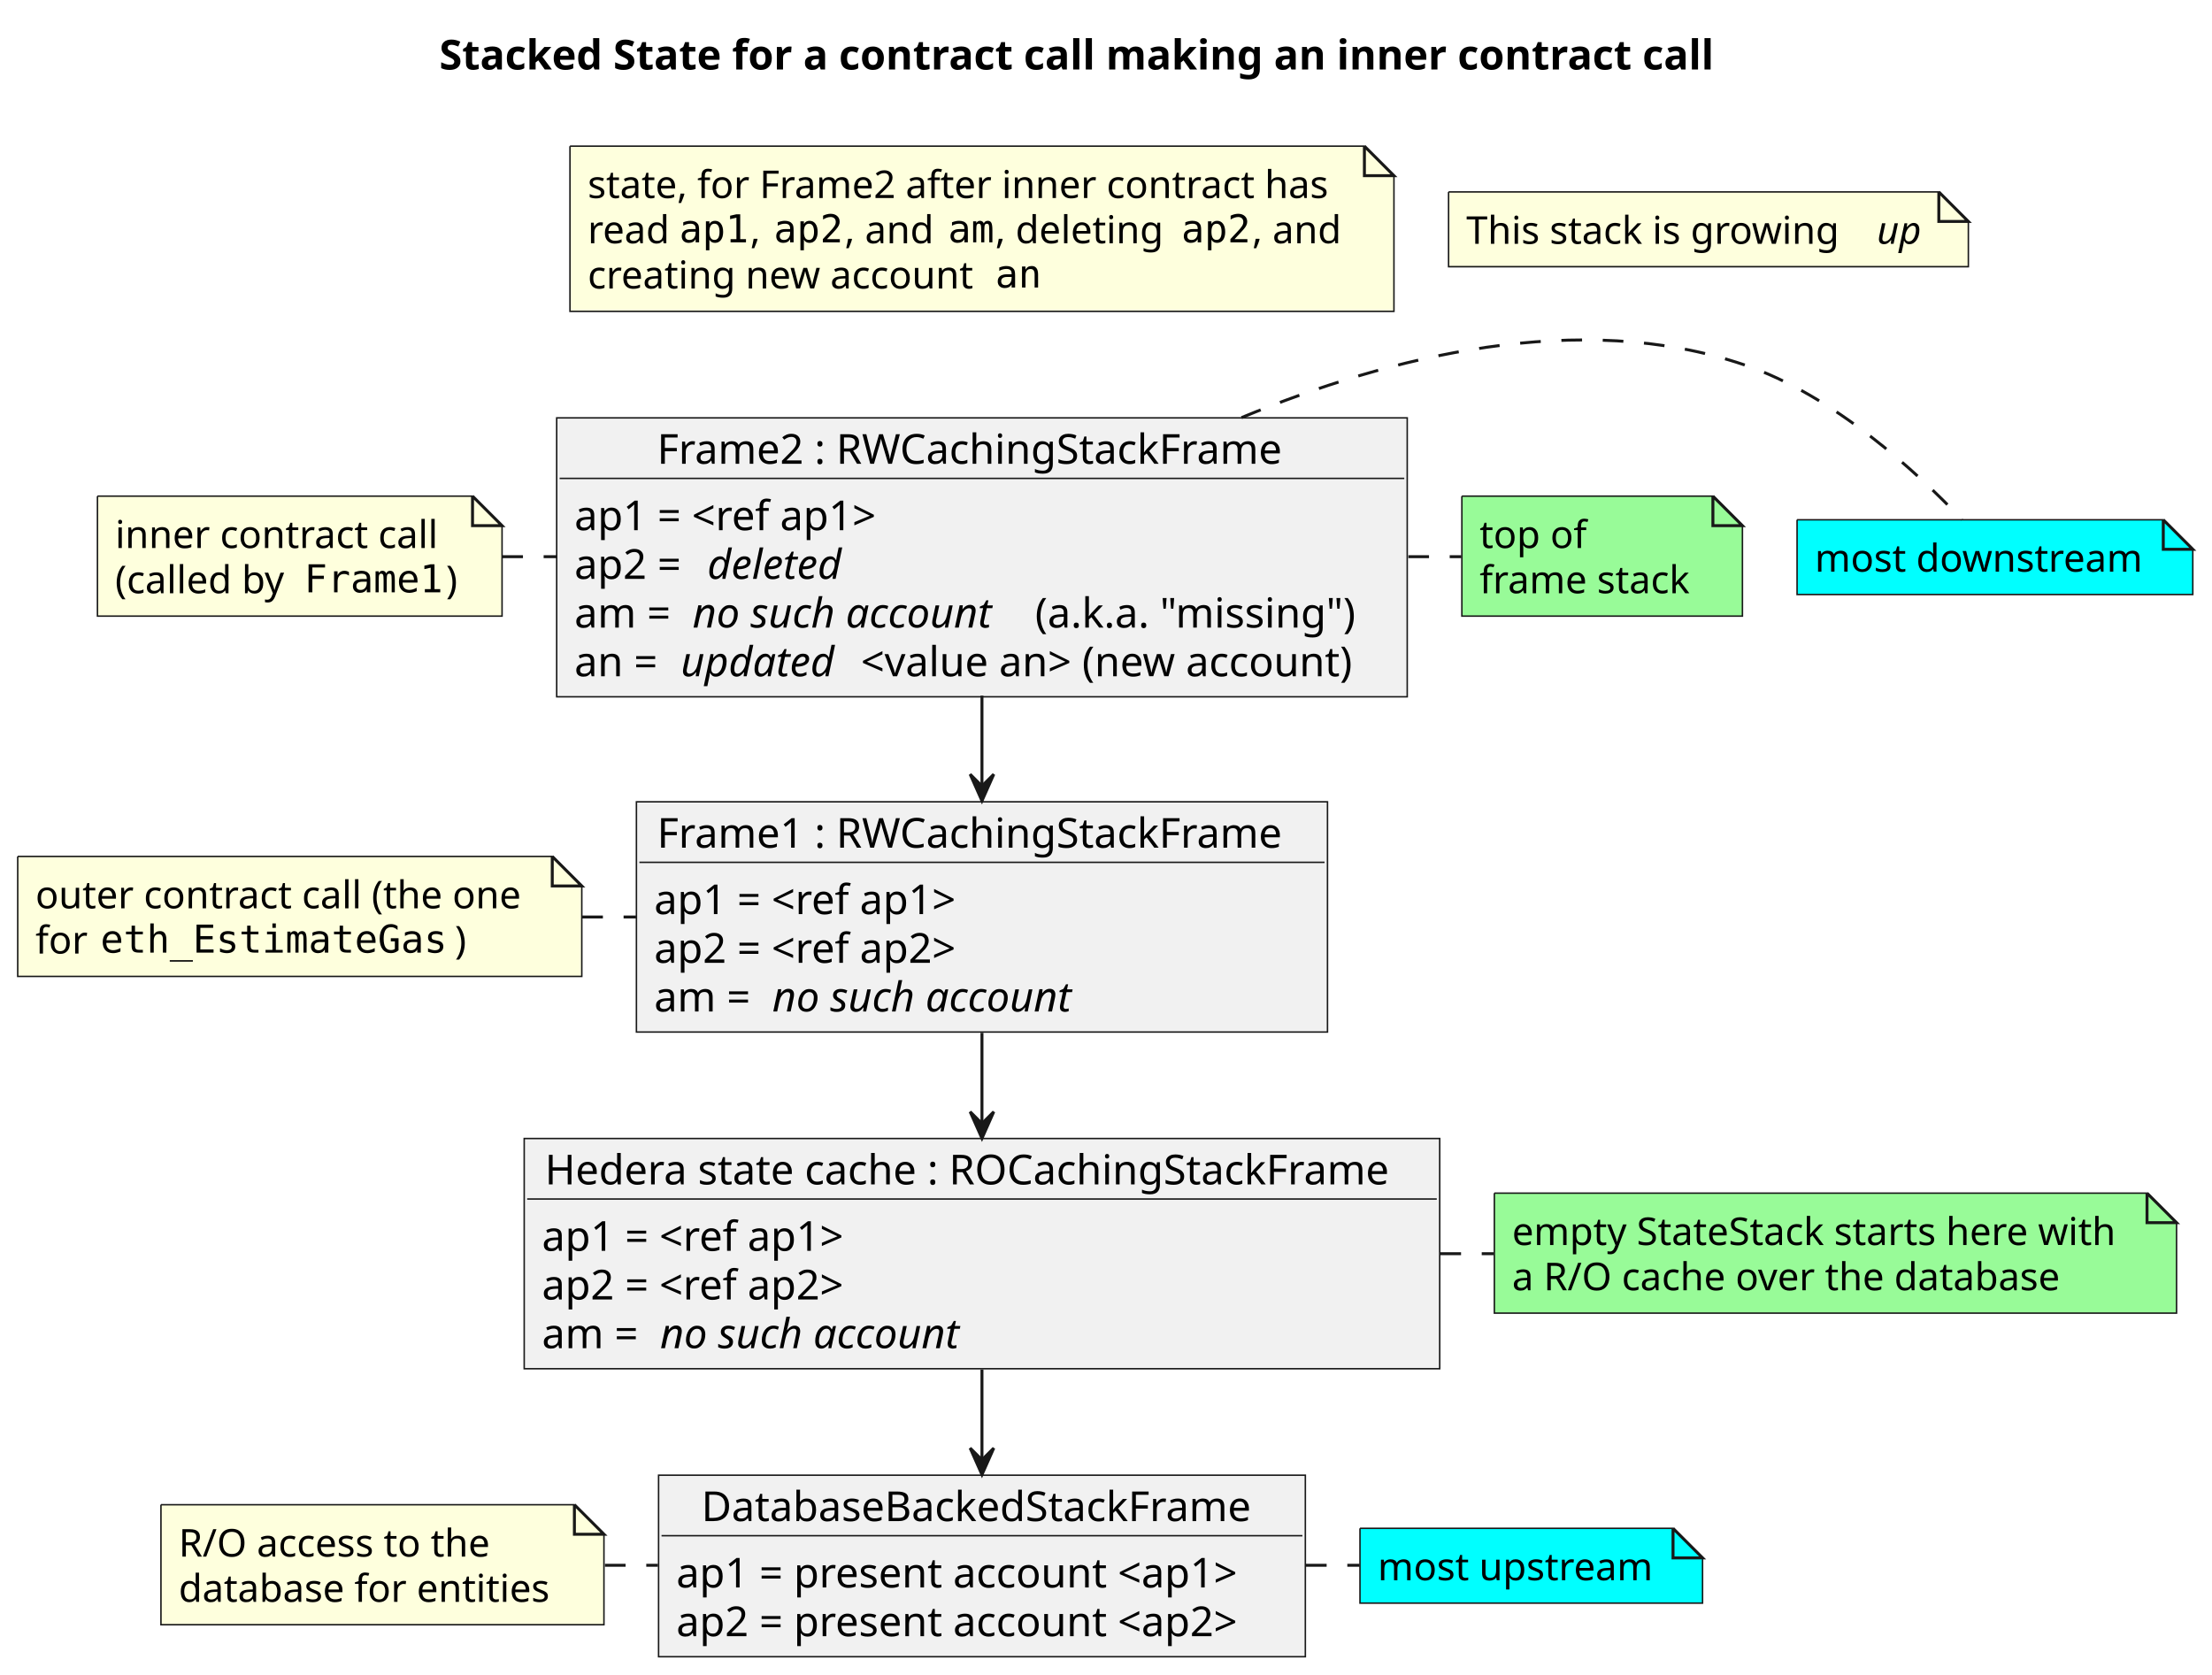
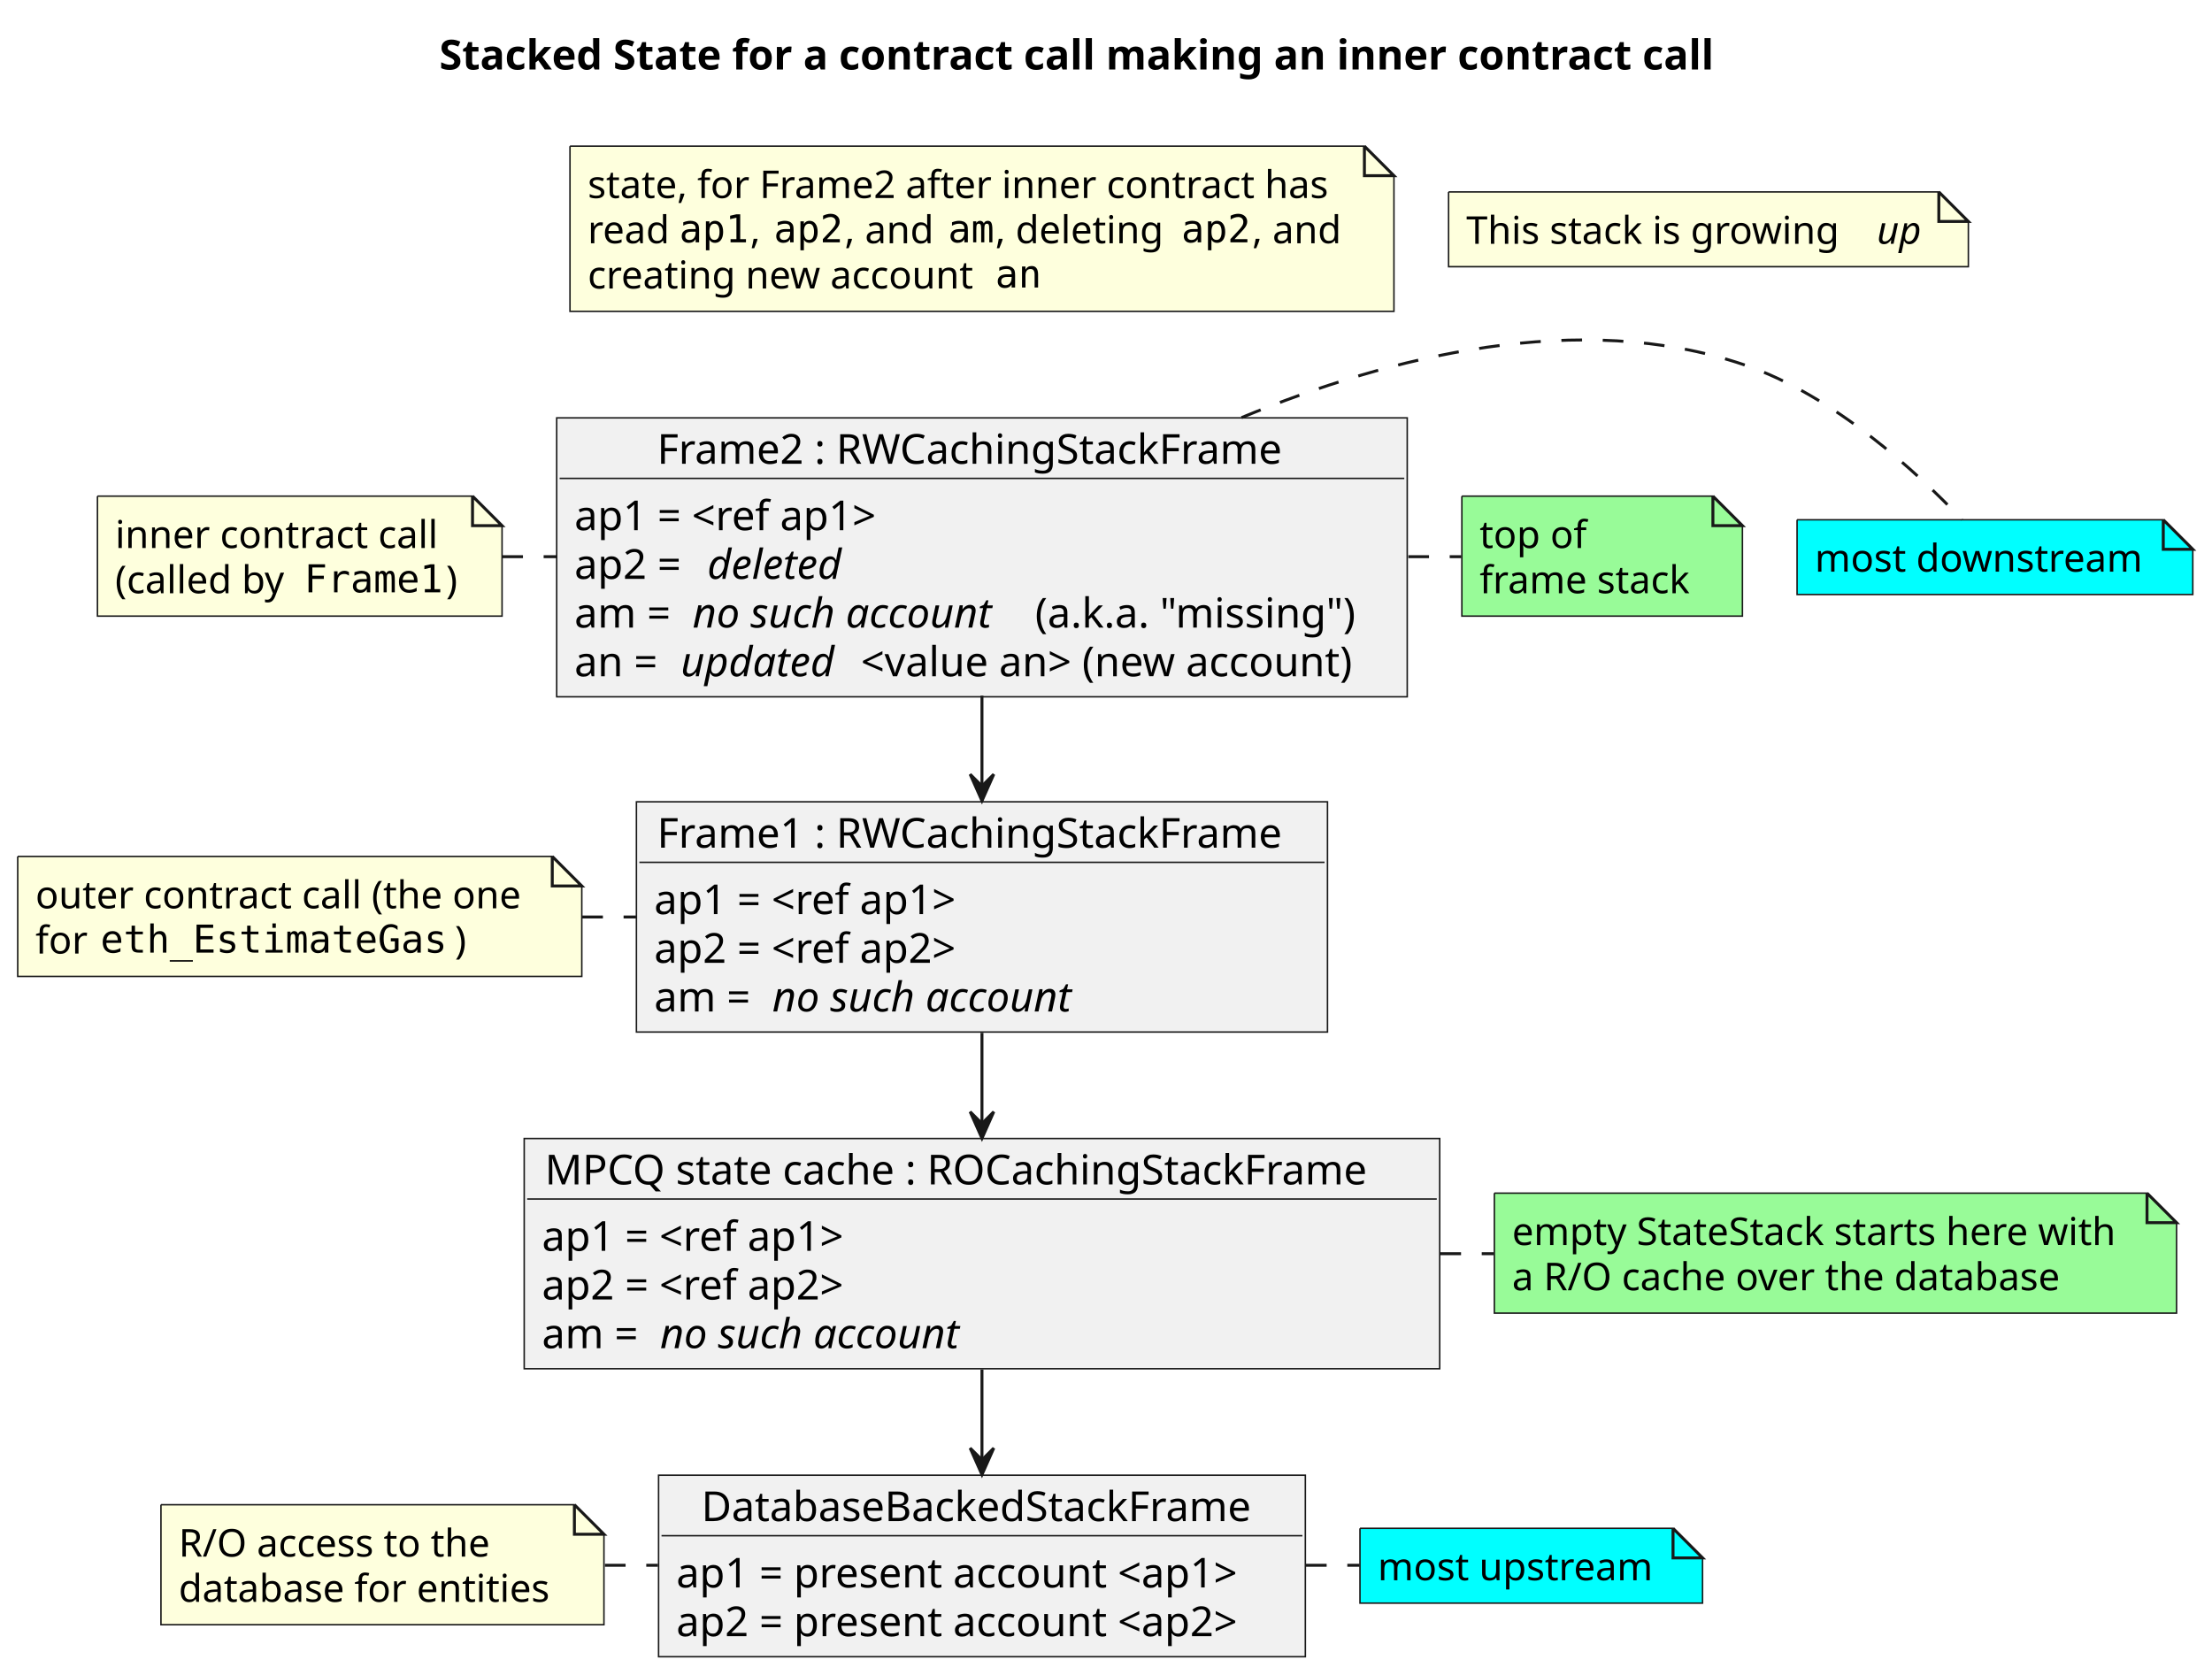
<svg xmlns="http://www.w3.org/2000/svg" contentStyleType="text/css" height="567px" preserveAspectRatio="none" style="width:749px;height:567px;background:#FFFFFF;" version="1.1" viewBox="0 0 749 567" width="749px" zoomAndPan="magnify">
  <defs />
  <g>
    <text fill="#000000" font-family="sans-serif" font-size="14" font-weight="bold" lengthAdjust="spacing" textLength="444" x="148.75" y="23.535">Stacked State for a contract call making an inner contract call</text>
    <g id="elem_Frame2">
      <rect fill="#F1F1F1" height="94.441" style="stroke:#181818;stroke-width:0.5;" width="288" x="188.5" y="141.488" />
      <text fill="#000000" font-family="sans-serif" font-size="14" lengthAdjust="spacing" textLength="220" x="222.5" y="157.023">Frame2 : RWCachingStackFrame</text>
      <line style="stroke:#181818;stroke-width:0.5;" x1="189.5" x2="475.5" y1="161.977" y2="161.977" />
      <text fill="#000000" font-family="sans-serif" font-size="14" lengthAdjust="spacing" textLength="116" x="194.5" y="179.512">ap1 = &lt;ref ap1&gt;</text>
      <text fill="#000000" font-family="sans-serif" font-size="14" lengthAdjust="spacing" textLength="41" x="194.5" y="196">ap2 =</text>
      <text fill="#000000" font-family="sans-serif" font-size="14" font-style="italic" lengthAdjust="spacing" textLength="51" x="239.5" y="196">deleted</text>
      <text fill="#000000" font-family="sans-serif" font-size="14" lengthAdjust="spacing" textLength="36" x="194.5" y="212.488">am =</text>
      <text fill="#000000" font-family="sans-serif" font-size="14" font-style="italic" lengthAdjust="spacing" textLength="112" x="234.5" y="212.488">no such account</text>
      <text fill="#000000" font-family="sans-serif" font-size="14" lengthAdjust="spacing" textLength="113" x="350.5" y="212.488">(a.k.a. "missing")</text>
      <text fill="#000000" font-family="sans-serif" font-size="14" lengthAdjust="spacing" textLength="32" x="194.5" y="228.977">an =</text>
      <text fill="#000000" font-family="sans-serif" font-size="14" font-style="italic" lengthAdjust="spacing" textLength="57" x="230.5" y="228.977">updated</text>
      <text fill="#000000" font-family="sans-serif" font-size="14" lengthAdjust="spacing" textLength="179" x="291.5" y="228.977">&lt;value an&gt; (new account)</text>
    </g>
    <g id="elem_Frame1">
      <rect fill="#F1F1F1" height="77.953" style="stroke:#181818;stroke-width:0.5;" width="234" x="215.5" y="271.488" />
      <text fill="#000000" font-family="sans-serif" font-size="14" lengthAdjust="spacing" textLength="220" x="222.5" y="287.023">Frame1 : RWCachingStackFrame</text>
      <line style="stroke:#181818;stroke-width:0.5;" x1="216.5" x2="448.5" y1="291.977" y2="291.977" />
      <text fill="#000000" font-family="sans-serif" font-size="14" lengthAdjust="spacing" textLength="116" x="221.5" y="309.512">ap1 = &lt;ref ap1&gt;</text>
      <text fill="#000000" font-family="sans-serif" font-size="14" lengthAdjust="spacing" textLength="116" x="221.5" y="326">ap2 = &lt;ref ap2&gt;</text>
      <text fill="#000000" font-family="sans-serif" font-size="14" lengthAdjust="spacing" textLength="36" x="221.5" y="342.488">am =</text>
      <text fill="#000000" font-family="sans-serif" font-size="14" font-style="italic" lengthAdjust="spacing" textLength="112" x="261.5" y="342.488">no such account</text>
    </g>
    <g id="elem_ROCache">
      <rect fill="#F1F1F1" height="77.953" style="stroke:#181818;stroke-width:0.5;" width="310" x="177.5" y="385.488" />
-       <text fill="#000000" font-family="sans-serif" font-size="14" lengthAdjust="spacing" textLength="296" x="184.5" y="401.023">Hedera state cache : ROCachingStackFrame</text>
+       <text fill="#000000" font-family="sans-serif" font-size="14" lengthAdjust="spacing" textLength="296" x="184.5" y="401.023">MPCQ state cache : ROCachingStackFrame</text>
      <line style="stroke:#181818;stroke-width:0.5;" x1="178.5" x2="486.5" y1="405.977" y2="405.977" />
      <text fill="#000000" font-family="sans-serif" font-size="14" lengthAdjust="spacing" textLength="116" x="183.5" y="423.512">ap1 = &lt;ref ap1&gt;</text>
      <text fill="#000000" font-family="sans-serif" font-size="14" lengthAdjust="spacing" textLength="116" x="183.5" y="440">ap2 = &lt;ref ap2&gt;</text>
      <text fill="#000000" font-family="sans-serif" font-size="14" lengthAdjust="spacing" textLength="36" x="183.5" y="456.488">am =</text>
      <text fill="#000000" font-family="sans-serif" font-size="14" font-style="italic" lengthAdjust="spacing" textLength="112" x="223.5" y="456.488">no such account</text>
    </g>
    <g id="elem_DBAccess">
      <rect fill="#F1F1F1" height="61.465" style="stroke:#181818;stroke-width:0.5;" width="219" x="223" y="499.488" />
      <text fill="#000000" font-family="sans-serif" font-size="14" lengthAdjust="spacing" textLength="190" x="237.5" y="515.023">DatabaseBackedStackFrame</text>
      <line style="stroke:#181818;stroke-width:0.5;" x1="224" x2="441" y1="519.977" y2="519.977" />
      <text fill="#000000" font-family="sans-serif" font-size="14" lengthAdjust="spacing" textLength="207" x="229" y="537.512">ap1 = present account &lt;ap1&gt;</text>
      <text fill="#000000" font-family="sans-serif" font-size="14" lengthAdjust="spacing" textLength="207" x="229" y="554">ap2 = present account &lt;ap2&gt;</text>
    </g>
    <g id="elem_Title">
      <path d="M193,49.488 L193,105.42 L472,105.42 L472,59.488 L462,49.488 L193,49.488 " fill="#FEFFDD" style="stroke:#181818;stroke-width:0.5;" />
      <path d="M462,49.488 L462,59.488 L472,59.488 L462,49.488 " fill="#FEFFDD" style="stroke:#181818;stroke-width:1.0;" />
      <text fill="#000000" font-family="sans-serif" font-size="13" lengthAdjust="spacing" textLength="258" x="199" y="67.057">state, for Frame2 after inner contract has</text>
      <text fill="#000000" font-family="sans-serif" font-size="13" lengthAdjust="spacing" textLength="27" x="199" y="82.367">read</text>
      <text fill="#000000" font-family="monospace" font-size="13" lengthAdjust="spacing" textLength="24" x="230" y="82.043">ap1</text>
      <text fill="#000000" font-family="sans-serif" font-size="13" lengthAdjust="spacing" textLength="4" x="254" y="82.367">,</text>
      <text fill="#000000" font-family="monospace" font-size="13" lengthAdjust="spacing" textLength="24" x="262" y="82.043">ap2</text>
      <text fill="#000000" font-family="sans-serif" font-size="13" lengthAdjust="spacing" textLength="31" x="286" y="82.367">, and</text>
      <text fill="#000000" font-family="monospace" font-size="13" lengthAdjust="spacing" textLength="16" x="321" y="82.043">am</text>
      <text fill="#000000" font-family="sans-serif" font-size="13" lengthAdjust="spacing" textLength="59" x="337" y="82.367">, deleting</text>
      <text fill="#000000" font-family="monospace" font-size="13" lengthAdjust="spacing" textLength="24" x="400" y="82.043">ap2</text>
      <text fill="#000000" font-family="sans-serif" font-size="13" lengthAdjust="spacing" textLength="31" x="424" y="82.367">, and</text>
      <text fill="#000000" font-family="sans-serif" font-size="13" lengthAdjust="spacing" textLength="134" x="199" y="97.678">creating new account</text>
      <text fill="#000000" font-family="monospace" font-size="13" lengthAdjust="spacing" textLength="16" x="337" y="97.354">an</text>
    </g>
    <g id="elem_GMN11">
      <path d="M608.5,175.988 L608.5,201.299 L742.5,201.299 L742.5,185.988 L732.5,175.988 L608.5,175.988 " fill="#00FFFF" style="stroke:#181818;stroke-width:0.5;" />
      <path d="M732.5,175.988 L732.5,185.988 L742.5,185.988 L732.5,175.988 " fill="#00FFFF" style="stroke:#181818;stroke-width:1.0;" />
      <text fill="#000000" font-family="sans-serif" font-size="13" lengthAdjust="spacing" textLength="113" x="614.5" y="193.557">most downstream</text>
    </g>
    <g id="elem_GMN14">
      <path d="M495,167.988 L495,208.609 L590,208.609 L590,177.988 L580,167.988 L495,167.988 " fill="#98FB98" style="stroke:#181818;stroke-width:0.5;" />
      <path d="M580,167.988 L580,177.988 L590,177.988 L580,167.988 " fill="#98FB98" style="stroke:#181818;stroke-width:1.0;" />
      <text fill="#000000" font-family="sans-serif" font-size="13" lengthAdjust="spacing" textLength="38" x="501" y="185.557">top of</text>
      <text fill="#000000" font-family="sans-serif" font-size="13" lengthAdjust="spacing" textLength="74" x="501" y="200.867">frame stack</text>
    </g>
    <g id="elem_GMN17">
      <path d="M33,167.988 L33,208.609 L170,208.609 L170,177.988 L160,167.988 L33,167.988 " fill="#FEFFDD" style="stroke:#181818;stroke-width:0.5;" />
      <path d="M160,167.988 L160,177.988 L170,177.988 L160,167.988 " fill="#FEFFDD" style="stroke:#181818;stroke-width:1.0;" />
      <text fill="#000000" font-family="sans-serif" font-size="13" lengthAdjust="spacing" textLength="114" x="39" y="185.557">inner contract call</text>
      <text fill="#000000" font-family="sans-serif" font-size="13" lengthAdjust="spacing" textLength="60" x="39" y="200.867">(called by</text>
      <text fill="#000000" font-family="monospace" font-size="13" lengthAdjust="spacing" textLength="48" x="103" y="200.543">Frame1</text>
      <text fill="#000000" font-family="sans-serif" font-size="13" lengthAdjust="spacing" textLength="4" x="151" y="200.867">)</text>
    </g>
    <g id="elem_GMN20">
      <path d="M6,289.988 L6,330.609 L197,330.609 L197,299.988 L187,289.988 L6,289.988 " fill="#FEFFDD" style="stroke:#181818;stroke-width:0.5;" />
      <path d="M187,289.988 L187,299.988 L197,299.988 L187,289.988 " fill="#FEFFDD" style="stroke:#181818;stroke-width:1.0;" />
      <text fill="#000000" font-family="sans-serif" font-size="13" lengthAdjust="spacing" textLength="170" x="12" y="307.557">outer contract call (the one</text>
      <text fill="#000000" font-family="sans-serif" font-size="13" lengthAdjust="spacing" textLength="18" x="12" y="322.867">for</text>
      <text fill="#000000" font-family="monospace" font-size="13" lengthAdjust="spacing" textLength="120" x="34" y="322.543">eth_EstimateGas</text>
      <text fill="#000000" font-family="sans-serif" font-size="13" lengthAdjust="spacing" textLength="4" x="154" y="322.867">)</text>
    </g>
    <g id="elem_GMN23">
      <path d="M506,403.988 L506,444.609 L737,444.609 L737,413.988 L727,403.988 L506,403.988 " fill="#98FB98" style="stroke:#181818;stroke-width:0.5;" />
      <path d="M727,403.988 L727,413.988 L737,413.988 L727,403.988 " fill="#98FB98" style="stroke:#181818;stroke-width:1.0;" />
      <text fill="#000000" font-family="sans-serif" font-size="13" lengthAdjust="spacing" textLength="210" x="512" y="421.557">empty StateStack starts here with</text>
      <text fill="#000000" font-family="sans-serif" font-size="13" lengthAdjust="spacing" textLength="191" x="512" y="436.867">a R/O cache over the database</text>
    </g>
    <g id="elem_GMN26">
      <path d="M54.5,509.488 L54.5,550.109 L204.5,550.109 L204.5,519.488 L194.5,509.488 L54.5,509.488 " fill="#FEFFDD" style="stroke:#181818;stroke-width:0.5;" />
      <path d="M194.5,509.488 L194.5,519.488 L204.5,519.488 L194.5,509.488 " fill="#FEFFDD" style="stroke:#181818;stroke-width:1.0;" />
      <text fill="#000000" font-family="sans-serif" font-size="13" lengthAdjust="spacing" textLength="112" x="60.5" y="527.057">R/O access to the</text>
      <text fill="#000000" font-family="sans-serif" font-size="13" lengthAdjust="spacing" textLength="129" x="60.5" y="542.367">database for entities</text>
    </g>
    <g id="elem_GMN29">
      <path d="M460.5,517.488 L460.5,542.799 L576.5,542.799 L576.5,527.488 L566.5,517.488 L460.5,517.488 " fill="#00FFFF" style="stroke:#181818;stroke-width:0.5;" />
      <path d="M566.5,517.488 L566.5,527.488 L576.5,527.488 L566.5,517.488 " fill="#00FFFF" style="stroke:#181818;stroke-width:1.0;" />
      <text fill="#000000" font-family="sans-serif" font-size="13" lengthAdjust="spacing" textLength="95" x="466.5" y="535.057">most upstream</text>
    </g>
    <g id="elem_N1">
      <path d="M490.5,64.988 L490.5,90.299 L666.5,90.299 L666.5,74.988 L656.5,64.988 L490.5,64.988 " fill="#FEFFDD" style="stroke:#181818;stroke-width:0.5;" />
      <path d="M656.5,64.988 L656.5,74.988 L666.5,74.988 L656.5,64.988 " fill="#FEFFDD" style="stroke:#181818;stroke-width:1.0;" />
      <text fill="#000000" font-family="sans-serif" font-size="13" lengthAdjust="spacing" textLength="135" x="496.5" y="82.557">This stack is growing</text>
      <text fill="#000000" font-family="sans-serif" font-size="13" font-style="italic" lengthAdjust="spacing" textLength="16" x="635.5" y="82.557">up</text>
    </g>
    <path d="M332.5,235.54 C332.5,247.305 332.5,259.827 332.5,271.159 " fill="none" style="stroke:#181818;stroke-width:1.0;" />
    <polygon fill="#181818" points="332.5,271.159,336.5,262.159,332.5,266.159,328.5,262.159,332.5,271.159" style="stroke:#181818;stroke-width:1.0;" />
    <path d="M332.5,349.719 C332.5,361.252 332.5,373.908 332.5,385.43 " fill="none" style="stroke:#181818;stroke-width:1.0;" />
    <polygon fill="#181818" points="332.5,385.43,336.5,376.43,332.5,380.43,328.5,376.43,332.5,385.43" style="stroke:#181818;stroke-width:1.0;" />
    <path d="M332.5,463.734 C332.5,475.481 332.5,488.226 332.5,499.31 " fill="none" style="stroke:#181818;stroke-width:1.0;" />
    <polygon fill="#181818" points="332.5,499.31,336.5,490.31,332.5,494.31,328.5,490.31,332.5,499.31" style="stroke:#181818;stroke-width:1.0;" />
    <path d="M420.387,141.401 C470.753,120.59 534.825,104.641 590.5,123.488 C621.117,133.853 649.382,160.157 664.348,175.944 " fill="none" style="stroke:#181818;stroke-width:1.0;stroke-dasharray:7.0,7.0;" />
    <path d="M476.875,188.488 C482.856,188.488 488.838,188.488 494.819,188.488 " fill="none" style="stroke:#181818;stroke-width:1.0;stroke-dasharray:7.0,7.0;" />
    <path d="M170.078,188.488 C176.211,188.488 182.344,188.488 188.477,188.488 " fill="none" style="stroke:#181818;stroke-width:1.0;stroke-dasharray:7.0,7.0;" />
    <path d="M197.148,310.488 C203.229,310.488 209.309,310.488 215.389,310.488 " fill="none" style="stroke:#181818;stroke-width:1.0;stroke-dasharray:7.0,7.0;" />
    <path d="M487.725,424.488 C493.734,424.488 499.743,424.488 505.753,424.488 " fill="none" style="stroke:#181818;stroke-width:1.0;stroke-dasharray:7.0,7.0;" />
    <path d="M204.832,529.988 C210.816,529.988 216.801,529.988 222.785,529.988 " fill="none" style="stroke:#181818;stroke-width:1.0;stroke-dasharray:7.0,7.0;" />
    <path d="M442.211,529.988 C448.27,529.988 454.33,529.988 460.389,529.988 " fill="none" style="stroke:#181818;stroke-width:1.0;stroke-dasharray:7.0,7.0;" />
  </g>
</svg>
